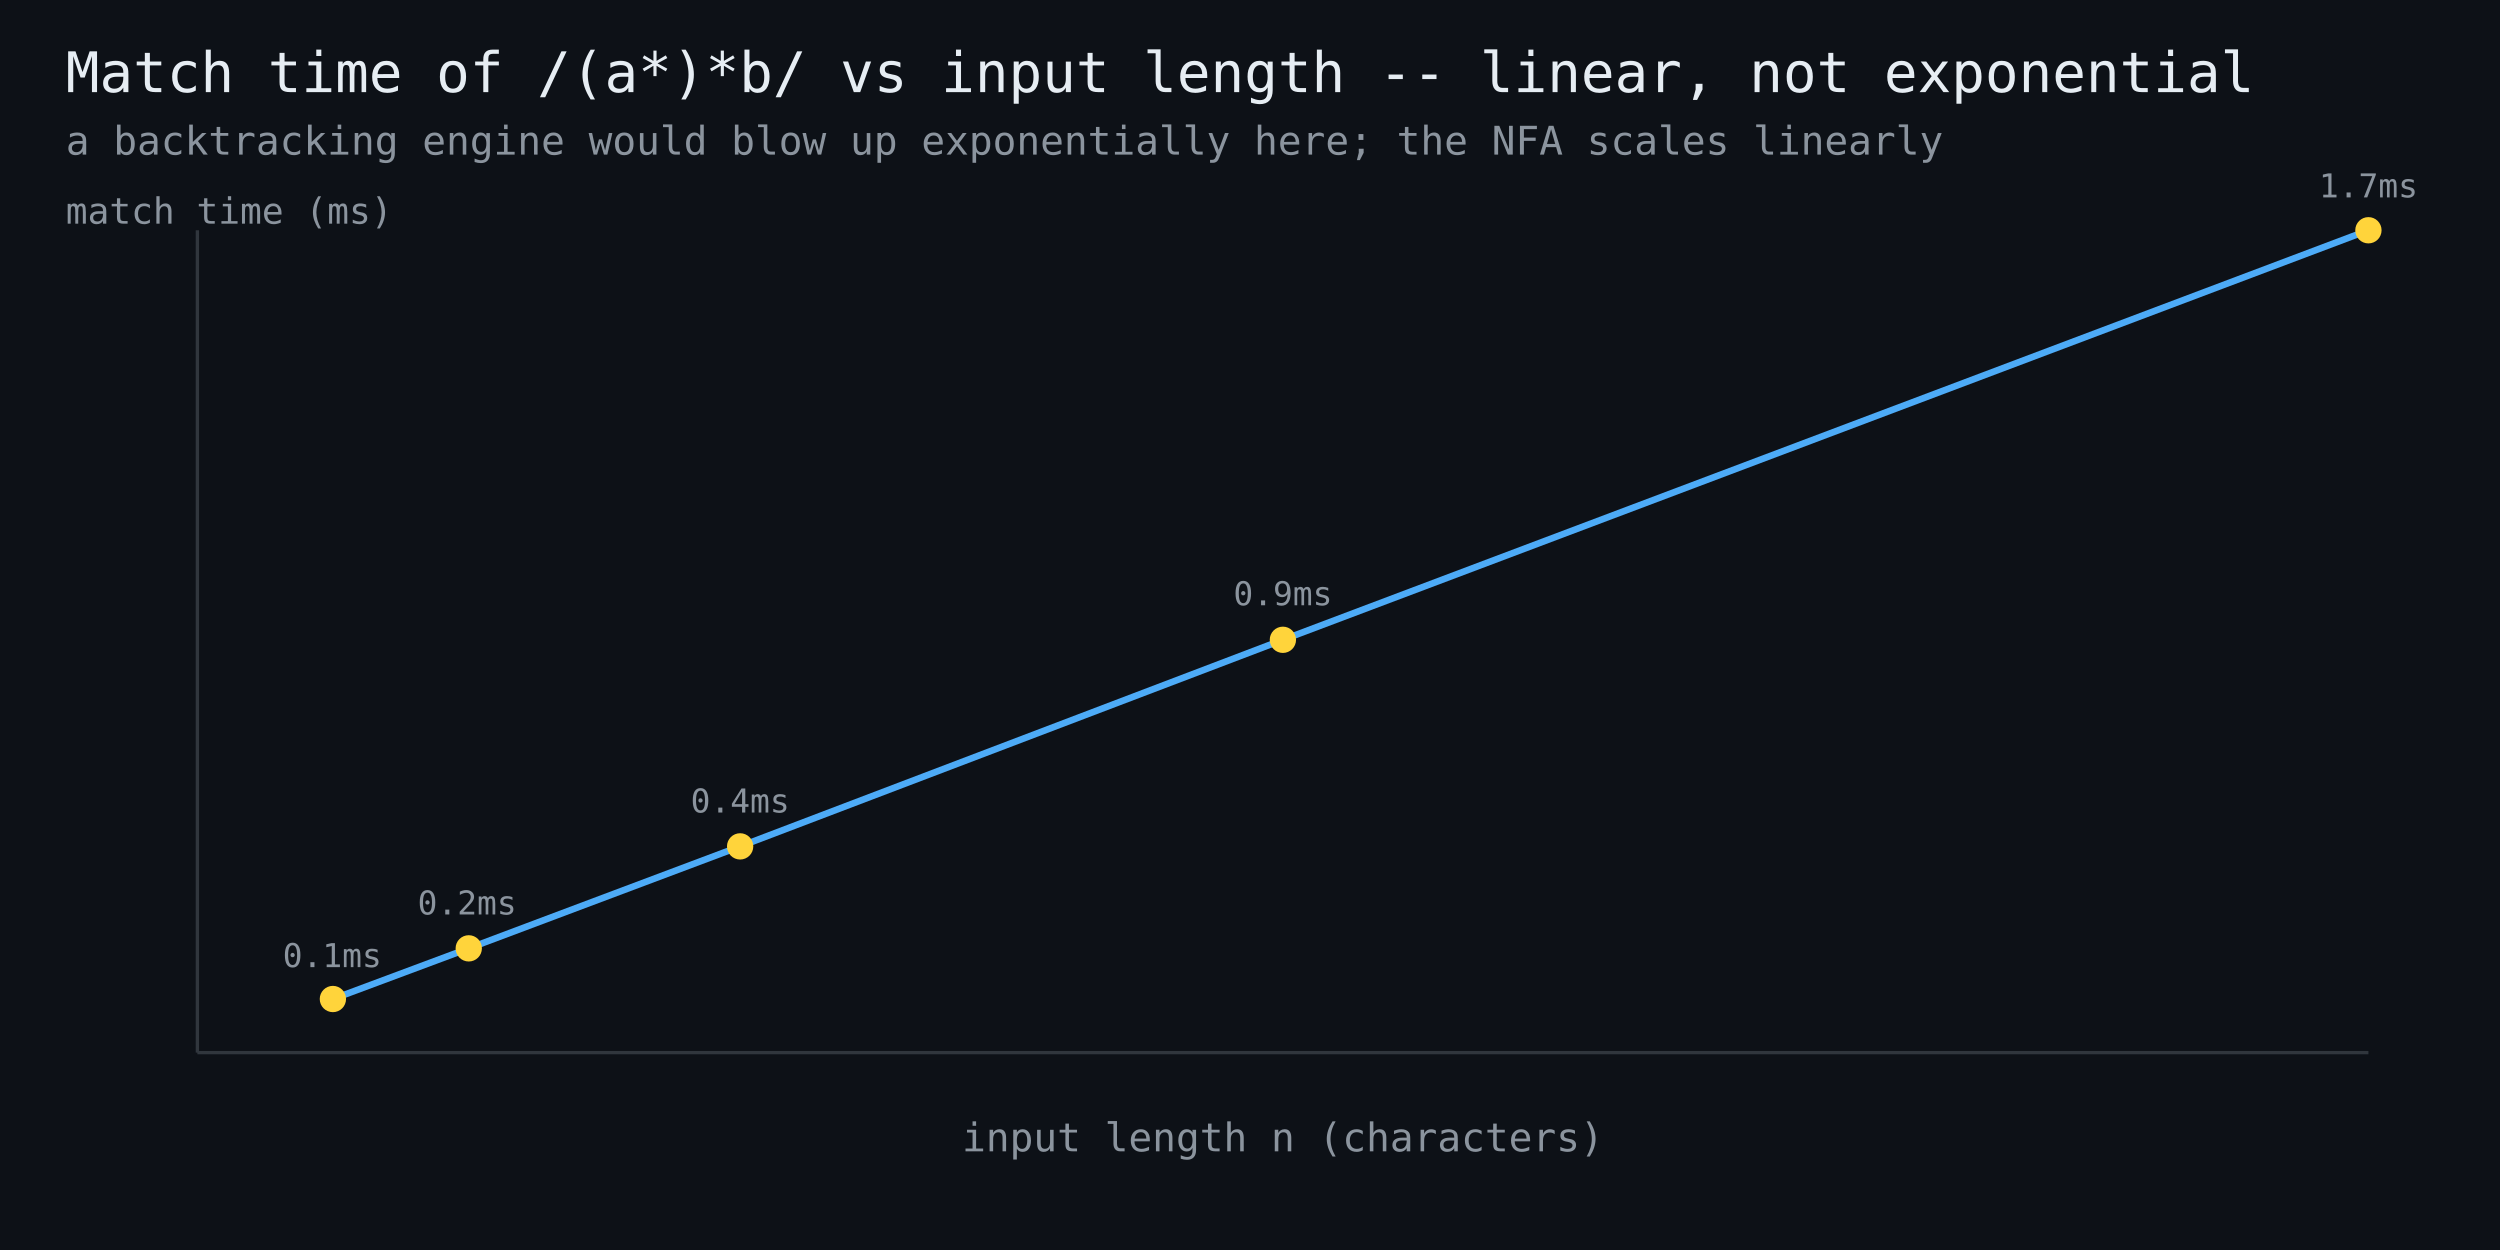
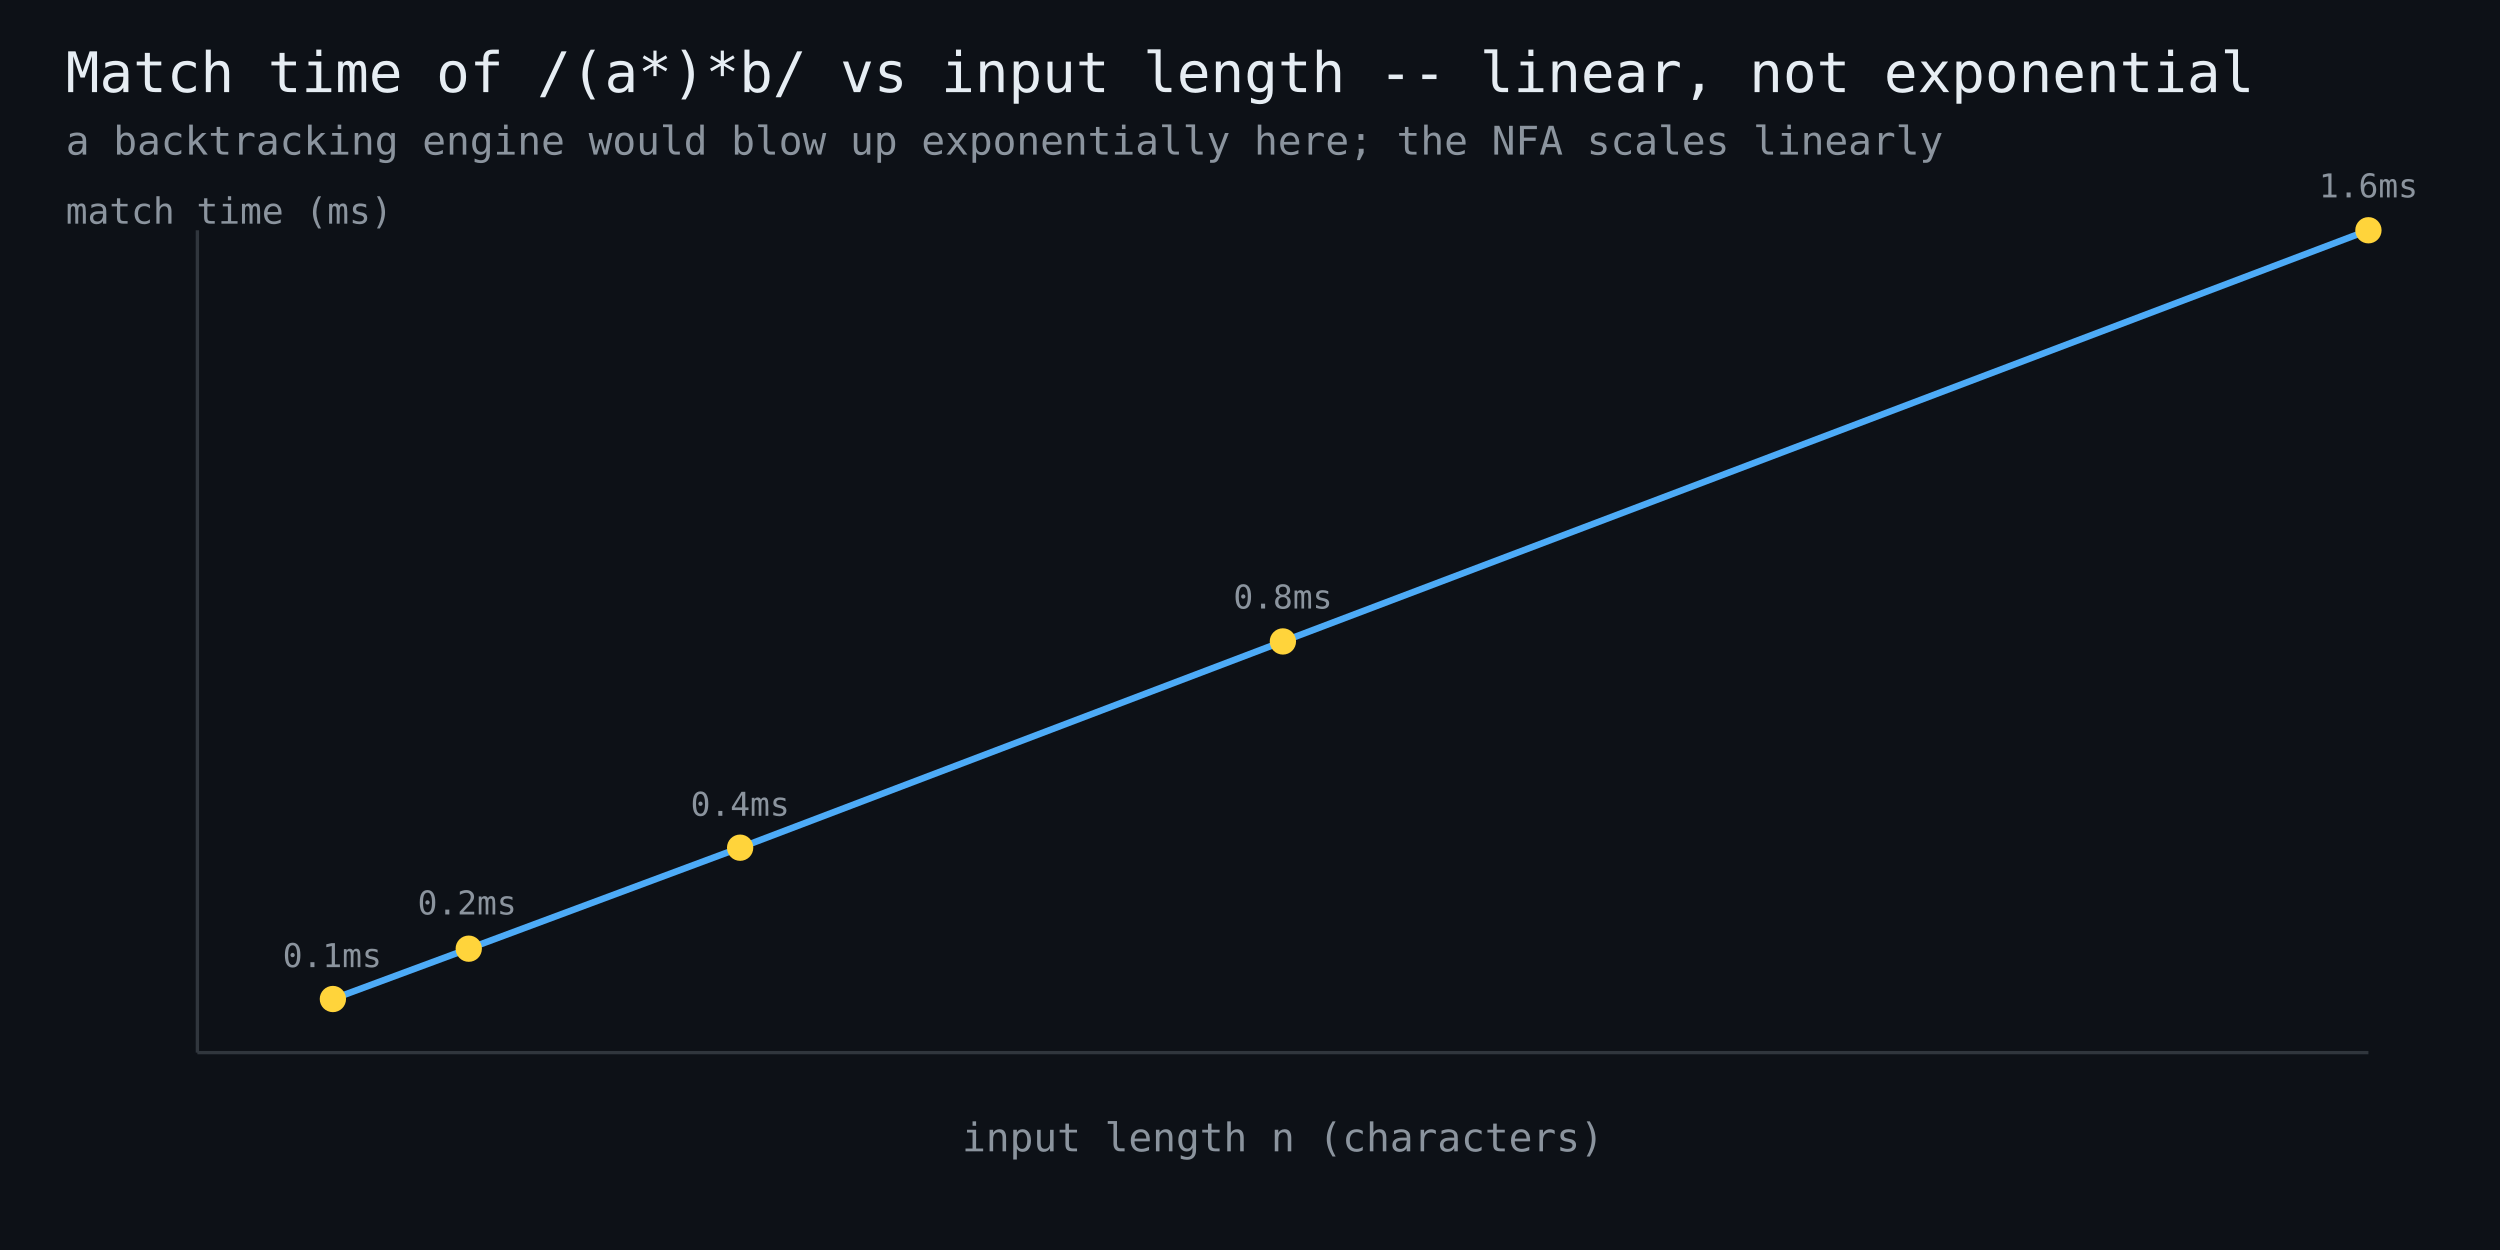
<svg xmlns="http://www.w3.org/2000/svg" width="760" height="380" viewBox="0 0 760 380" font-family="monospace">
  <rect width="760" height="380" fill="#0d1117" />
  <text x="20" y="28" fill="#e6edf3" font-size="17">Match time of /(a*)*b/ vs input length -- linear, not exponential</text>
  <text x="20" y="47" fill="#8b949e" font-size="12">a backtracking engine would blow up exponentially here; the NFA scales linearly</text>
  <line x1="60" y1="320" x2="720" y2="320" stroke="#30363d" stroke-width="1" />
  <line x1="60" y1="320" x2="60" y2="70" stroke="#30363d" stroke-width="1" />
-   <polyline points="101.2,303.7 142.5,288.3 225.0,257.3 390.0,194.5 720.0,70.0" fill="none" stroke="#4dabf7" stroke-width="2" />
+   <polyline points="101.2,303.7 142.5,288.4 225.0,257.7 390.0,195.0 720.0,70.0" fill="none" stroke="#4dabf7" stroke-width="2" />
  <circle cx="101.2" cy="303.7" r="4" fill="#ffd43b" />
  <text x="101" y="294" fill="#8b949e" font-size="10" text-anchor="middle">0.1ms</text>
-   <circle cx="142.5" cy="288.3" r="4" fill="#ffd43b" />
+   <circle cx="142.5" cy="288.4" r="4" fill="#ffd43b" />
  <text x="142" y="278" fill="#8b949e" font-size="10" text-anchor="middle">0.2ms</text>
-   <circle cx="225.0" cy="257.3" r="4" fill="#ffd43b" />
-   <text x="225" y="247" fill="#8b949e" font-size="10" text-anchor="middle">0.4ms</text>
-   <circle cx="390.0" cy="194.5" r="4" fill="#ffd43b" />
-   <text x="390" y="184" fill="#8b949e" font-size="10" text-anchor="middle">0.9ms</text>
+   <circle cx="225.0" cy="257.7" r="4" fill="#ffd43b" />
+   <text x="225" y="248" fill="#8b949e" font-size="10" text-anchor="middle">0.4ms</text>
+   <circle cx="390.0" cy="195.0" r="4" fill="#ffd43b" />
+   <text x="390" y="185" fill="#8b949e" font-size="10" text-anchor="middle">0.8ms</text>
  <circle cx="720.0" cy="70.0" r="4" fill="#ffd43b" />
-   <text x="720" y="60" fill="#8b949e" font-size="10" text-anchor="middle">1.7ms</text>
+   <text x="720" y="60" fill="#8b949e" font-size="10" text-anchor="middle">1.6ms</text>
  <text x="390" y="350" fill="#8b949e" font-size="12" text-anchor="middle">input length n (characters)</text>
  <text x="20" y="68" fill="#8b949e" font-size="11">match time (ms)</text>
</svg>
